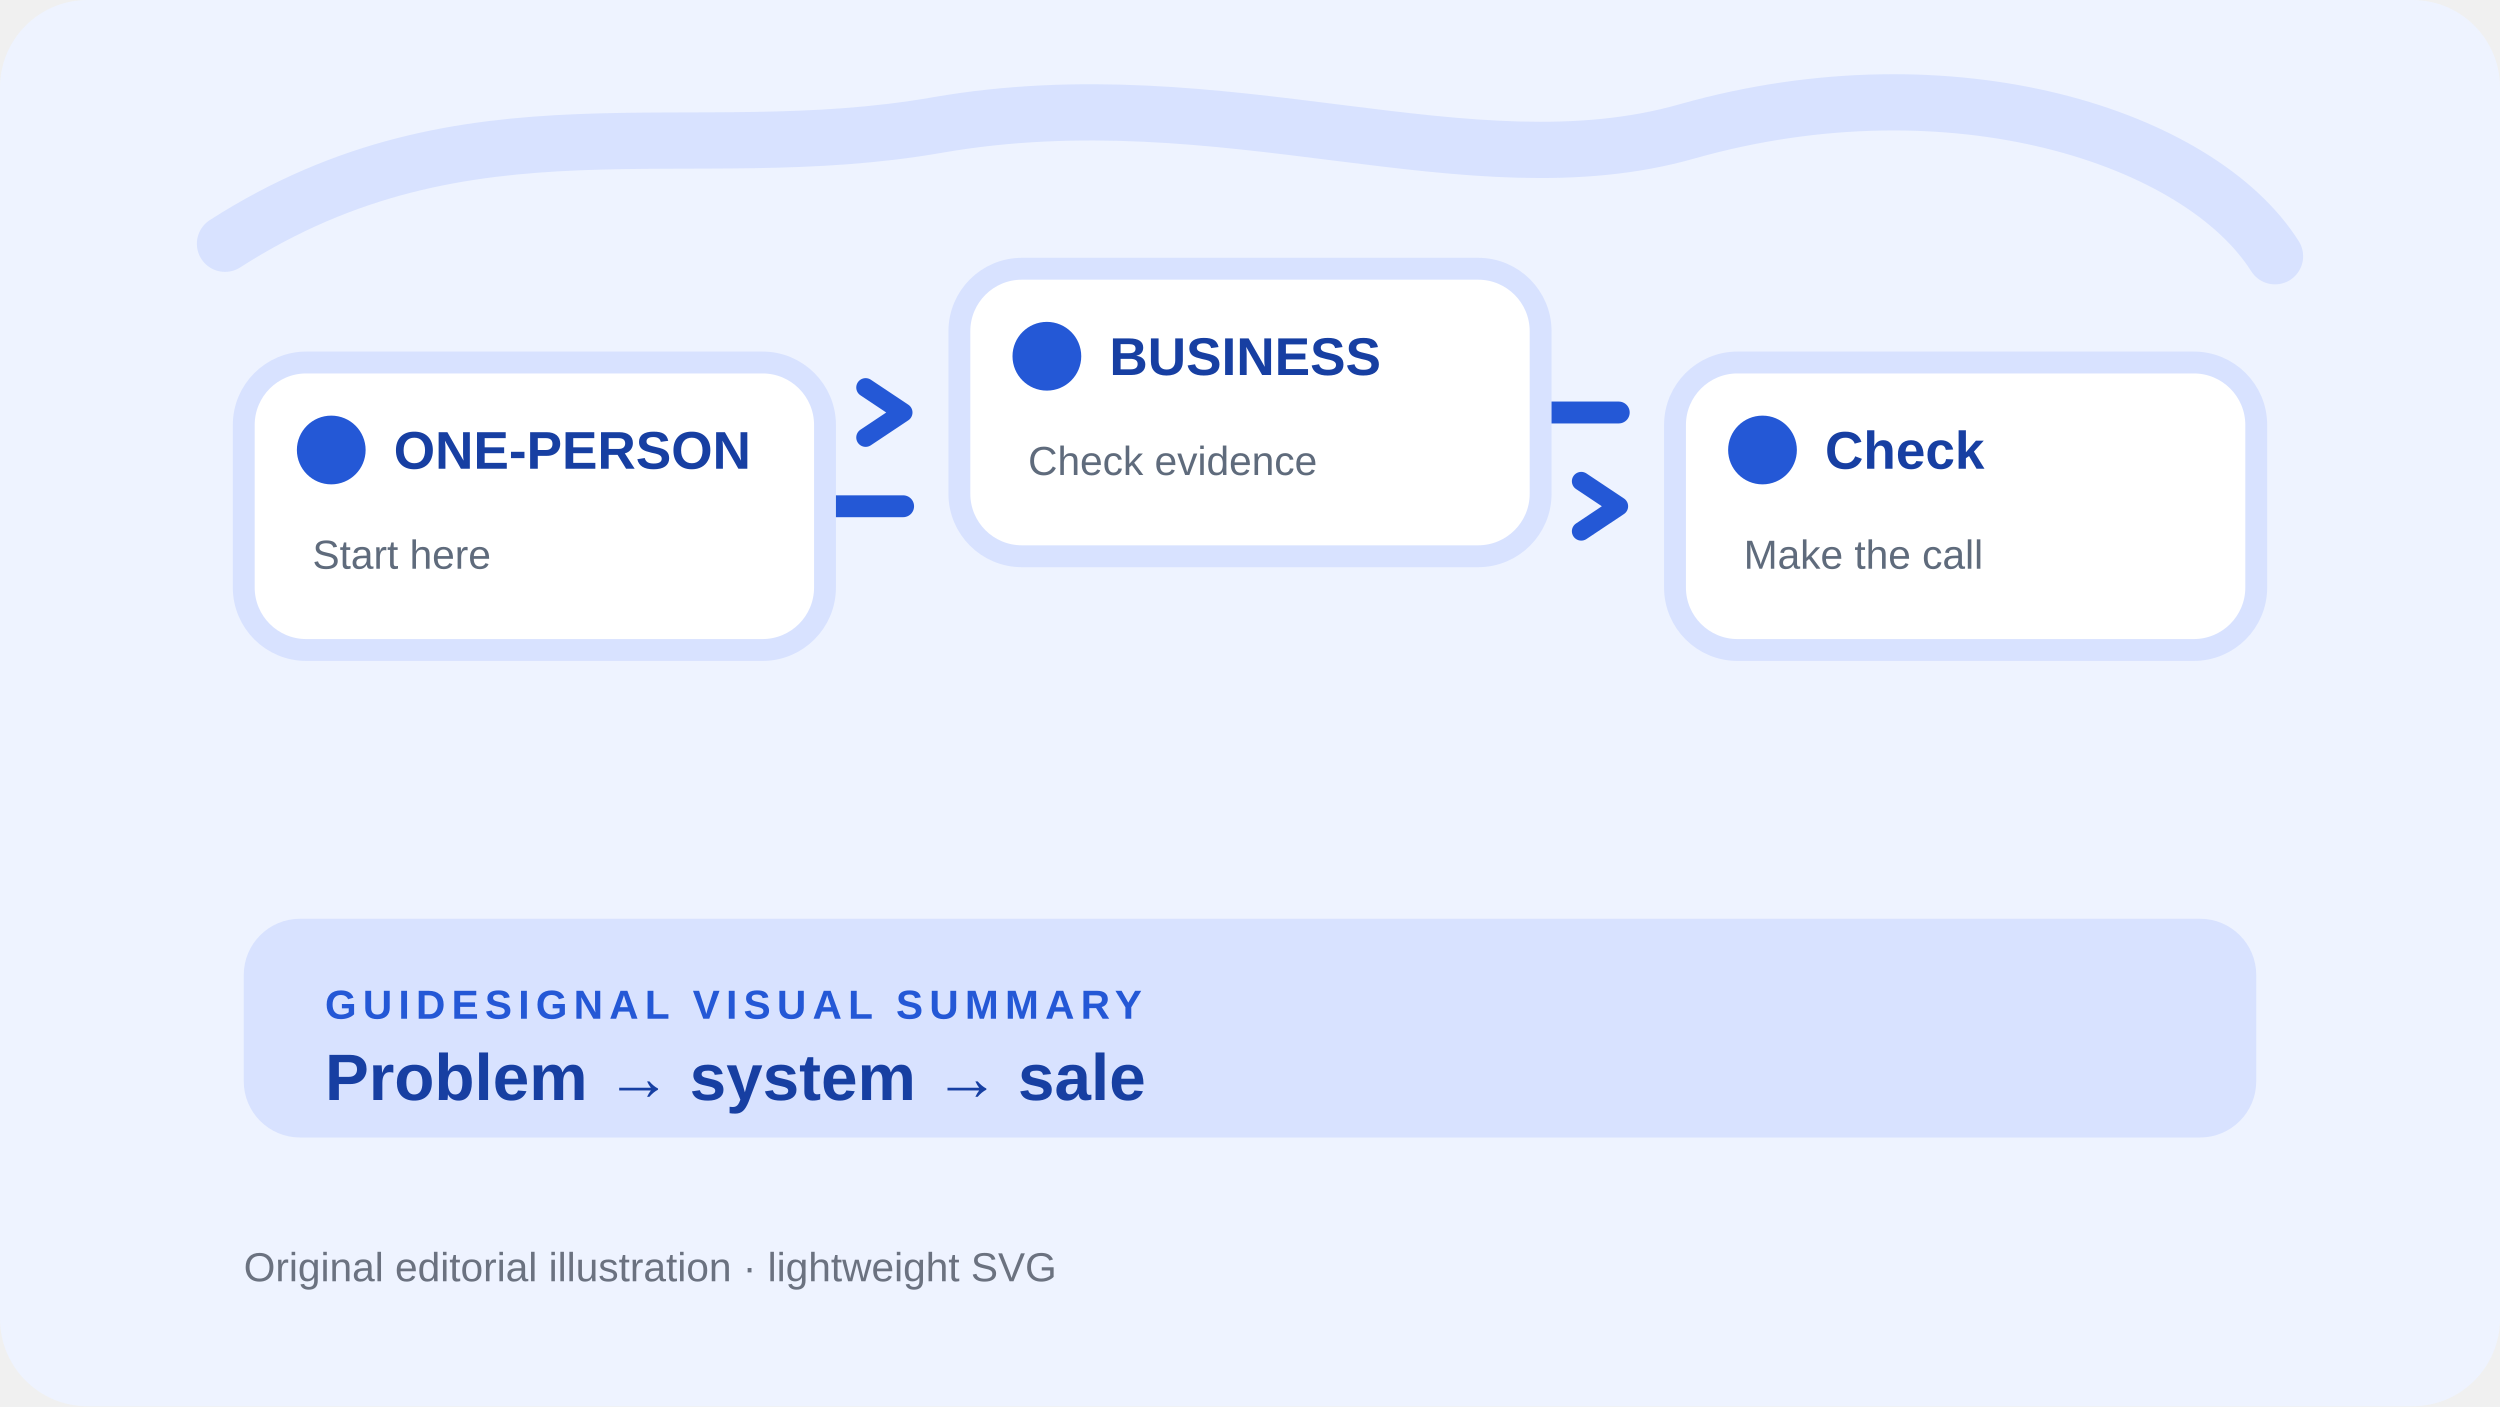
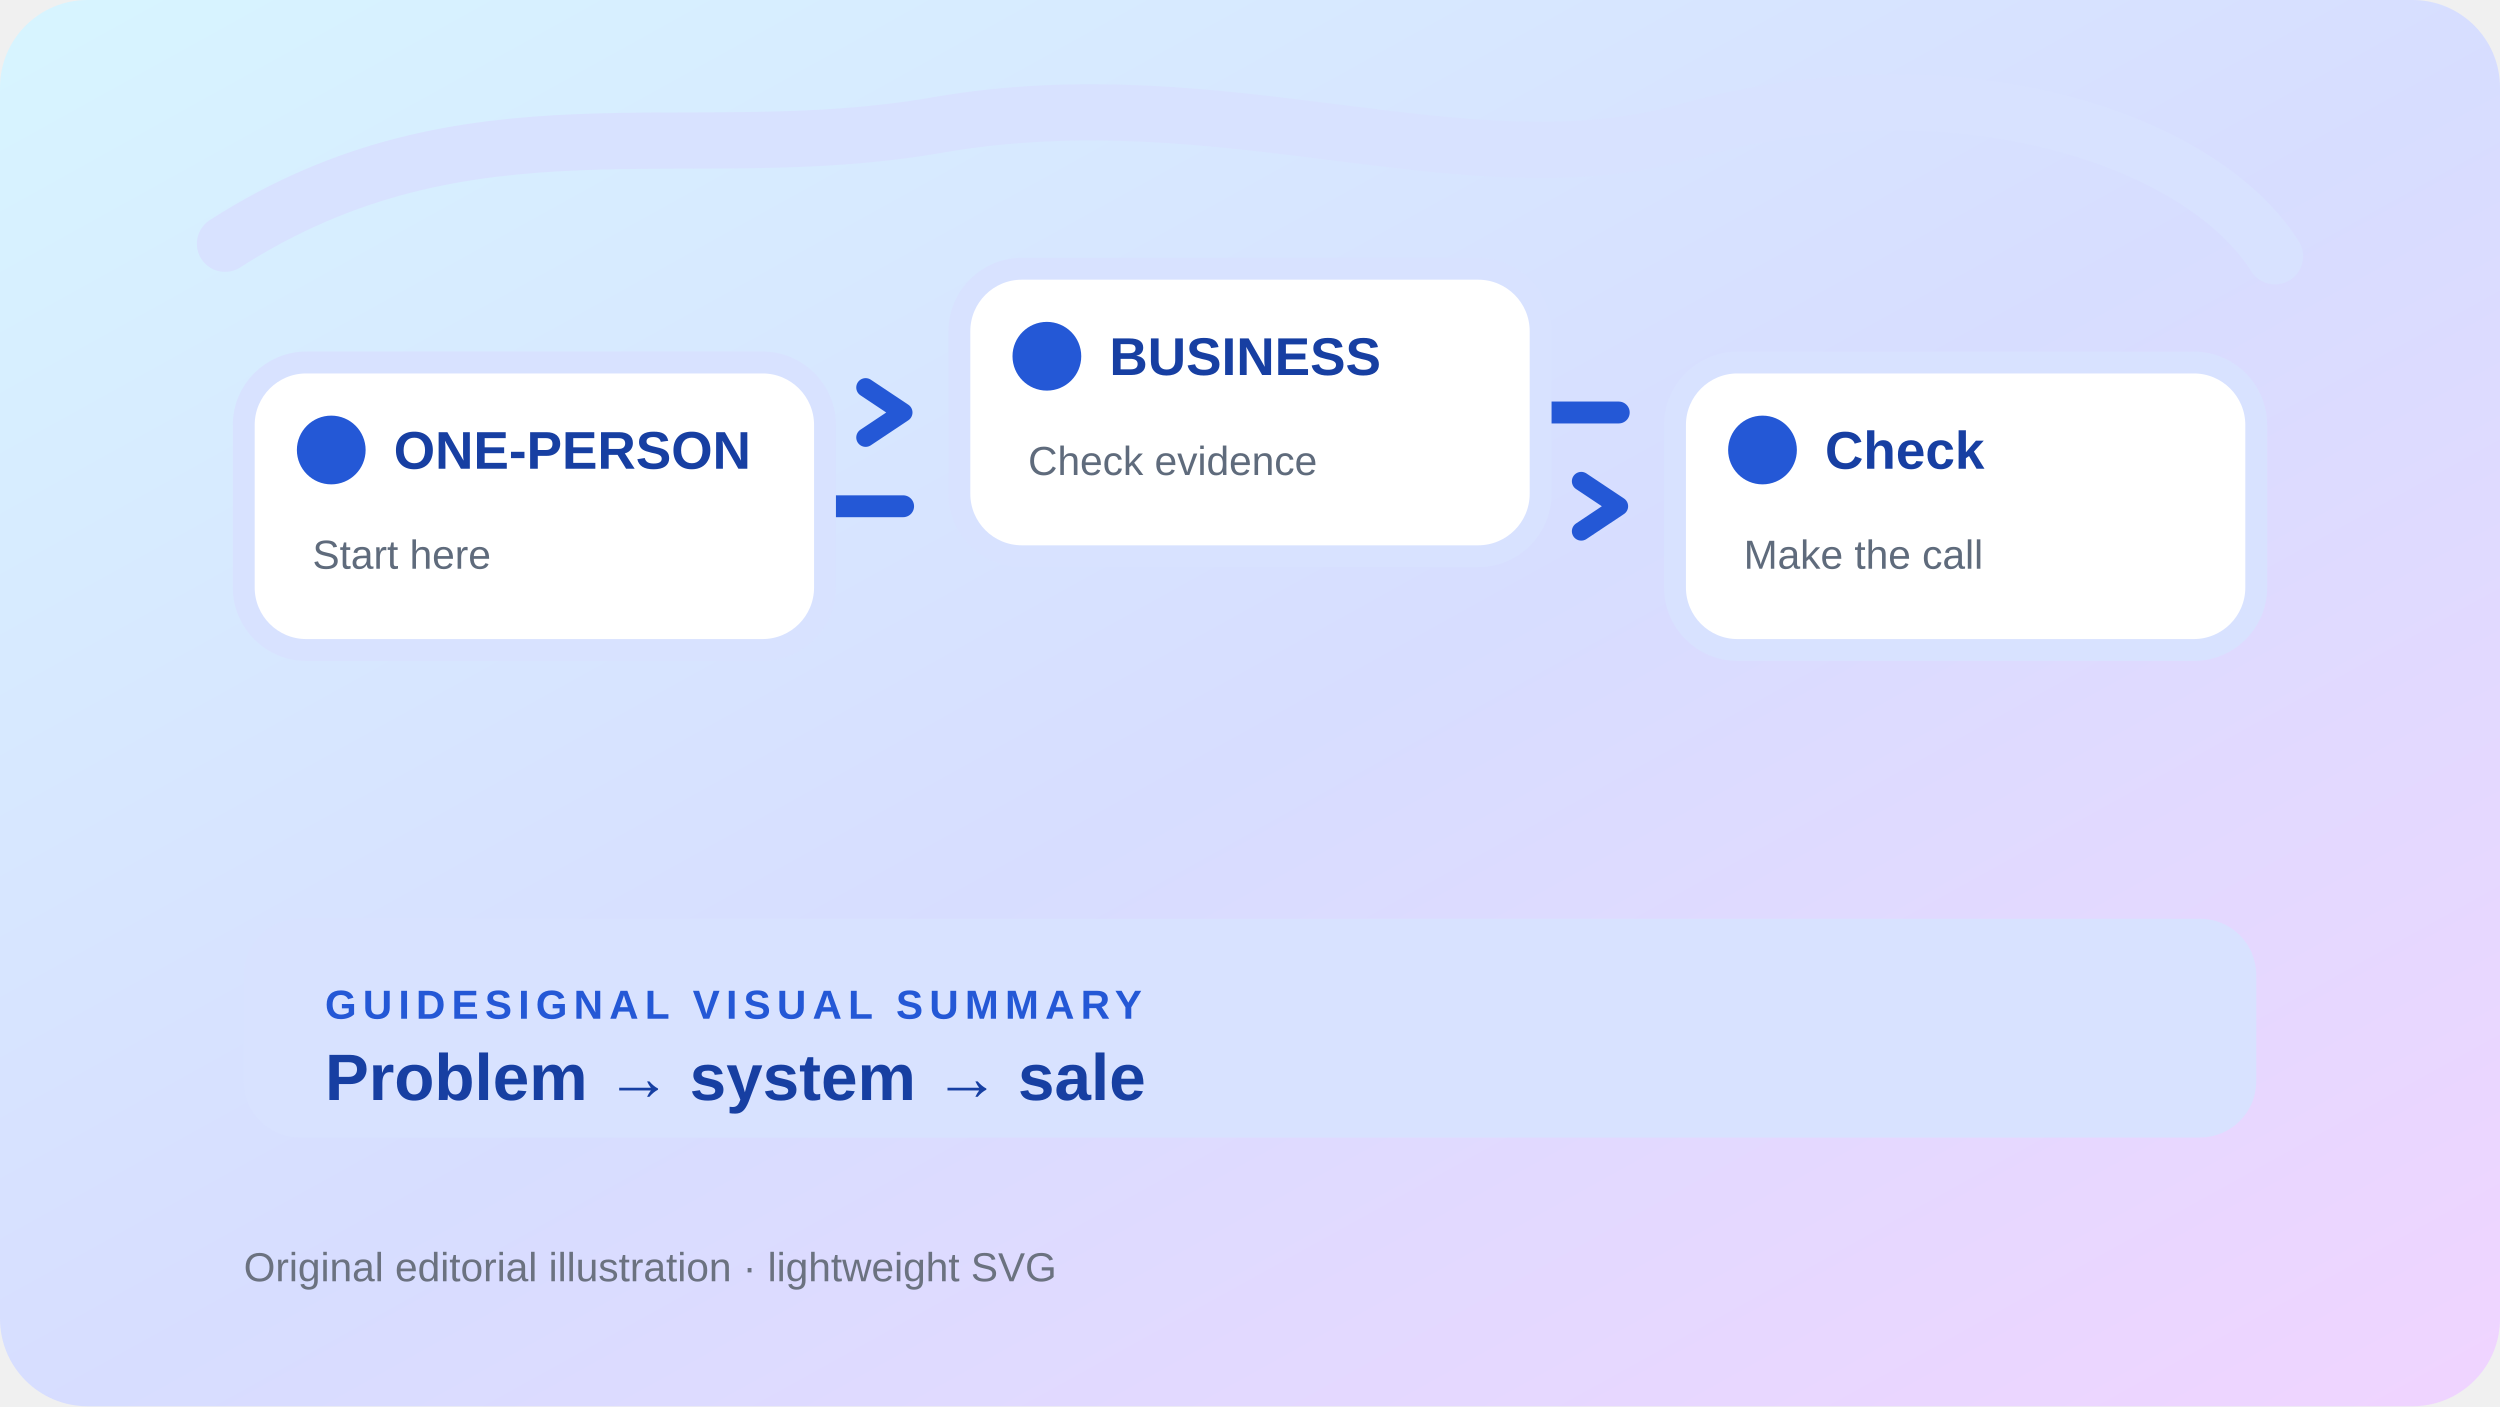
<svg xmlns="http://www.w3.org/2000/svg" viewBox="0 0 800 450">
-   <rect width="800" height="450" rx="28" fill="#eef3ff" />
+   <defs>
+     <linearGradient id="guideBrightBg" x1="0%" y1="0%" x2="100%" y2="100%">
+       <stop offset="0%" stop-color="#d7f5ff" />
+       <stop offset="52%" stop-color="#d7ddff" />
+       <stop offset="100%" stop-color="#f0d4ff" />
+     </linearGradient>
+   </defs>
+   <rect width="800" height="450" rx="28" fill="url(#guideBrightBg)" />
  <path d="M72 78 C150 28 220 54 300 40 C392 24 470 62 540 42 C625 18 704 44 728 82" fill="none" stroke="#d8e2ff" stroke-width="18" stroke-linecap="round" />
  <path d="M 264 162 H 289" stroke="#2458d6" stroke-width="7" stroke-linecap="round" />
  <path d="M 277 124 L 289 132 L 277 140" fill="none" stroke="#2458d6" stroke-width="6" stroke-linecap="round" stroke-linejoin="round" />
  <rect x="78" y="116" width="186" height="92" rx="20" fill="#fff" stroke="#d8e2ff" stroke-width="7" />
  <circle cx="106" cy="144" r="11" fill="#2458d6" />
  <text x="126" y="150" font-family="Arial,sans-serif" font-size="17" font-weight="800" fill="#173fa2">ONE-PERSON</text>
  <text x="100" y="182" font-family="Arial,sans-serif" font-size="13" fill="#5f6b7c">Start here</text>
  <path d="M 493 132 H 518" stroke="#2458d6" stroke-width="7" stroke-linecap="round" />
  <path d="M 506 154 L 518 162 L 506 170" fill="none" stroke="#2458d6" stroke-width="6" stroke-linecap="round" stroke-linejoin="round" />
  <rect x="307" y="86" width="186" height="92" rx="20" fill="#fff" stroke="#d8e2ff" stroke-width="7" />
  <circle cx="335" cy="114" r="11" fill="#2458d6" />
  <text x="355" y="120" font-family="Arial,sans-serif" font-size="17" font-weight="800" fill="#173fa2">BUSINESS</text>
  <text x="329" y="152" font-family="Arial,sans-serif" font-size="13" fill="#5f6b7c">Check evidence</text>
  <rect x="536" y="116" width="186" height="92" rx="20" fill="#fff" stroke="#d8e2ff" stroke-width="7" />
  <circle cx="564" cy="144" r="11" fill="#2458d6" />
  <text x="584" y="150" font-family="Arial,sans-serif" font-size="17" font-weight="800" fill="#173fa2">Check</text>
  <text x="558" y="182" font-family="Arial,sans-serif" font-size="13" fill="#5f6b7c">Make the call</text>
  <rect x="78" y="294" width="644" height="70" rx="18" fill="#d8e2ff" />
  <text x="104" y="326" font-family="Arial,sans-serif" font-size="13" font-weight="800" letter-spacing="2" fill="#2458d6">GUIDESIGNAL VISUAL SUMMARY</text>
  <text x="104" y="352" font-family="Arial,sans-serif" font-size="21" font-weight="700" fill="#173fa2">Problem → system → sale</text>
  <text x="78" y="410" font-family="Arial,sans-serif" font-size="13" fill="#6b7280">Original editorial illustration · lightweight SVG</text>
</svg>
